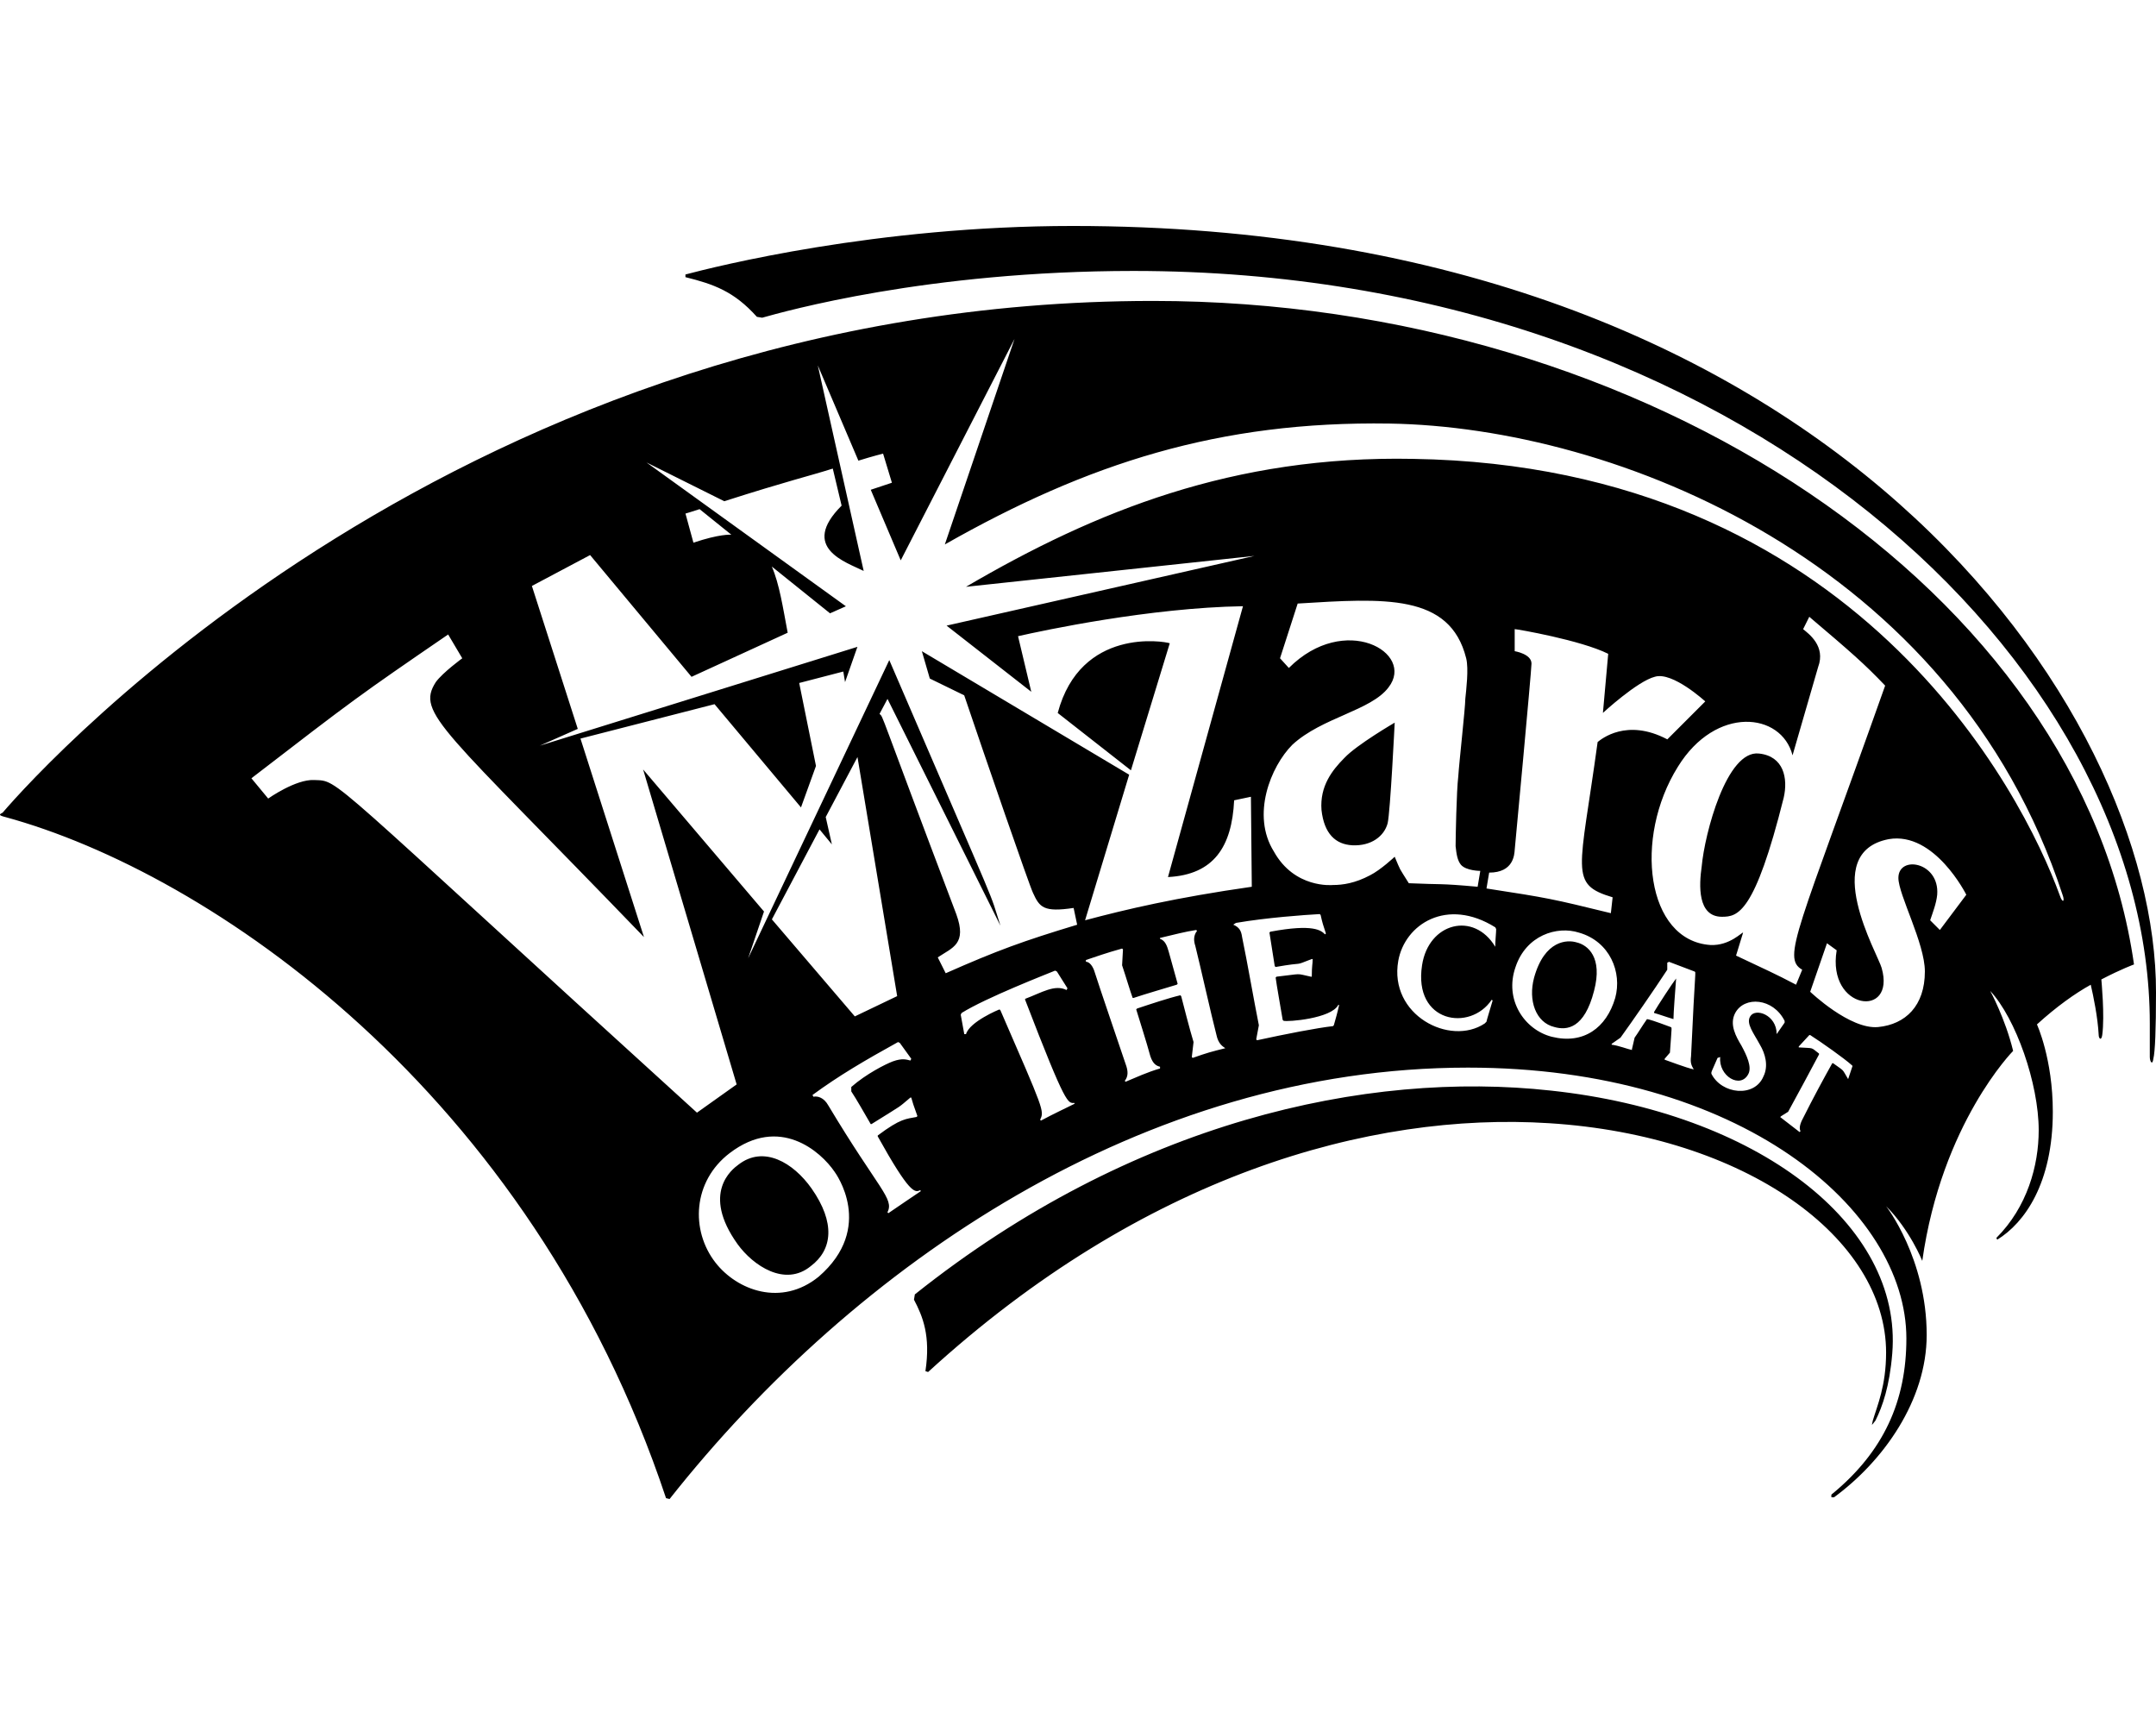
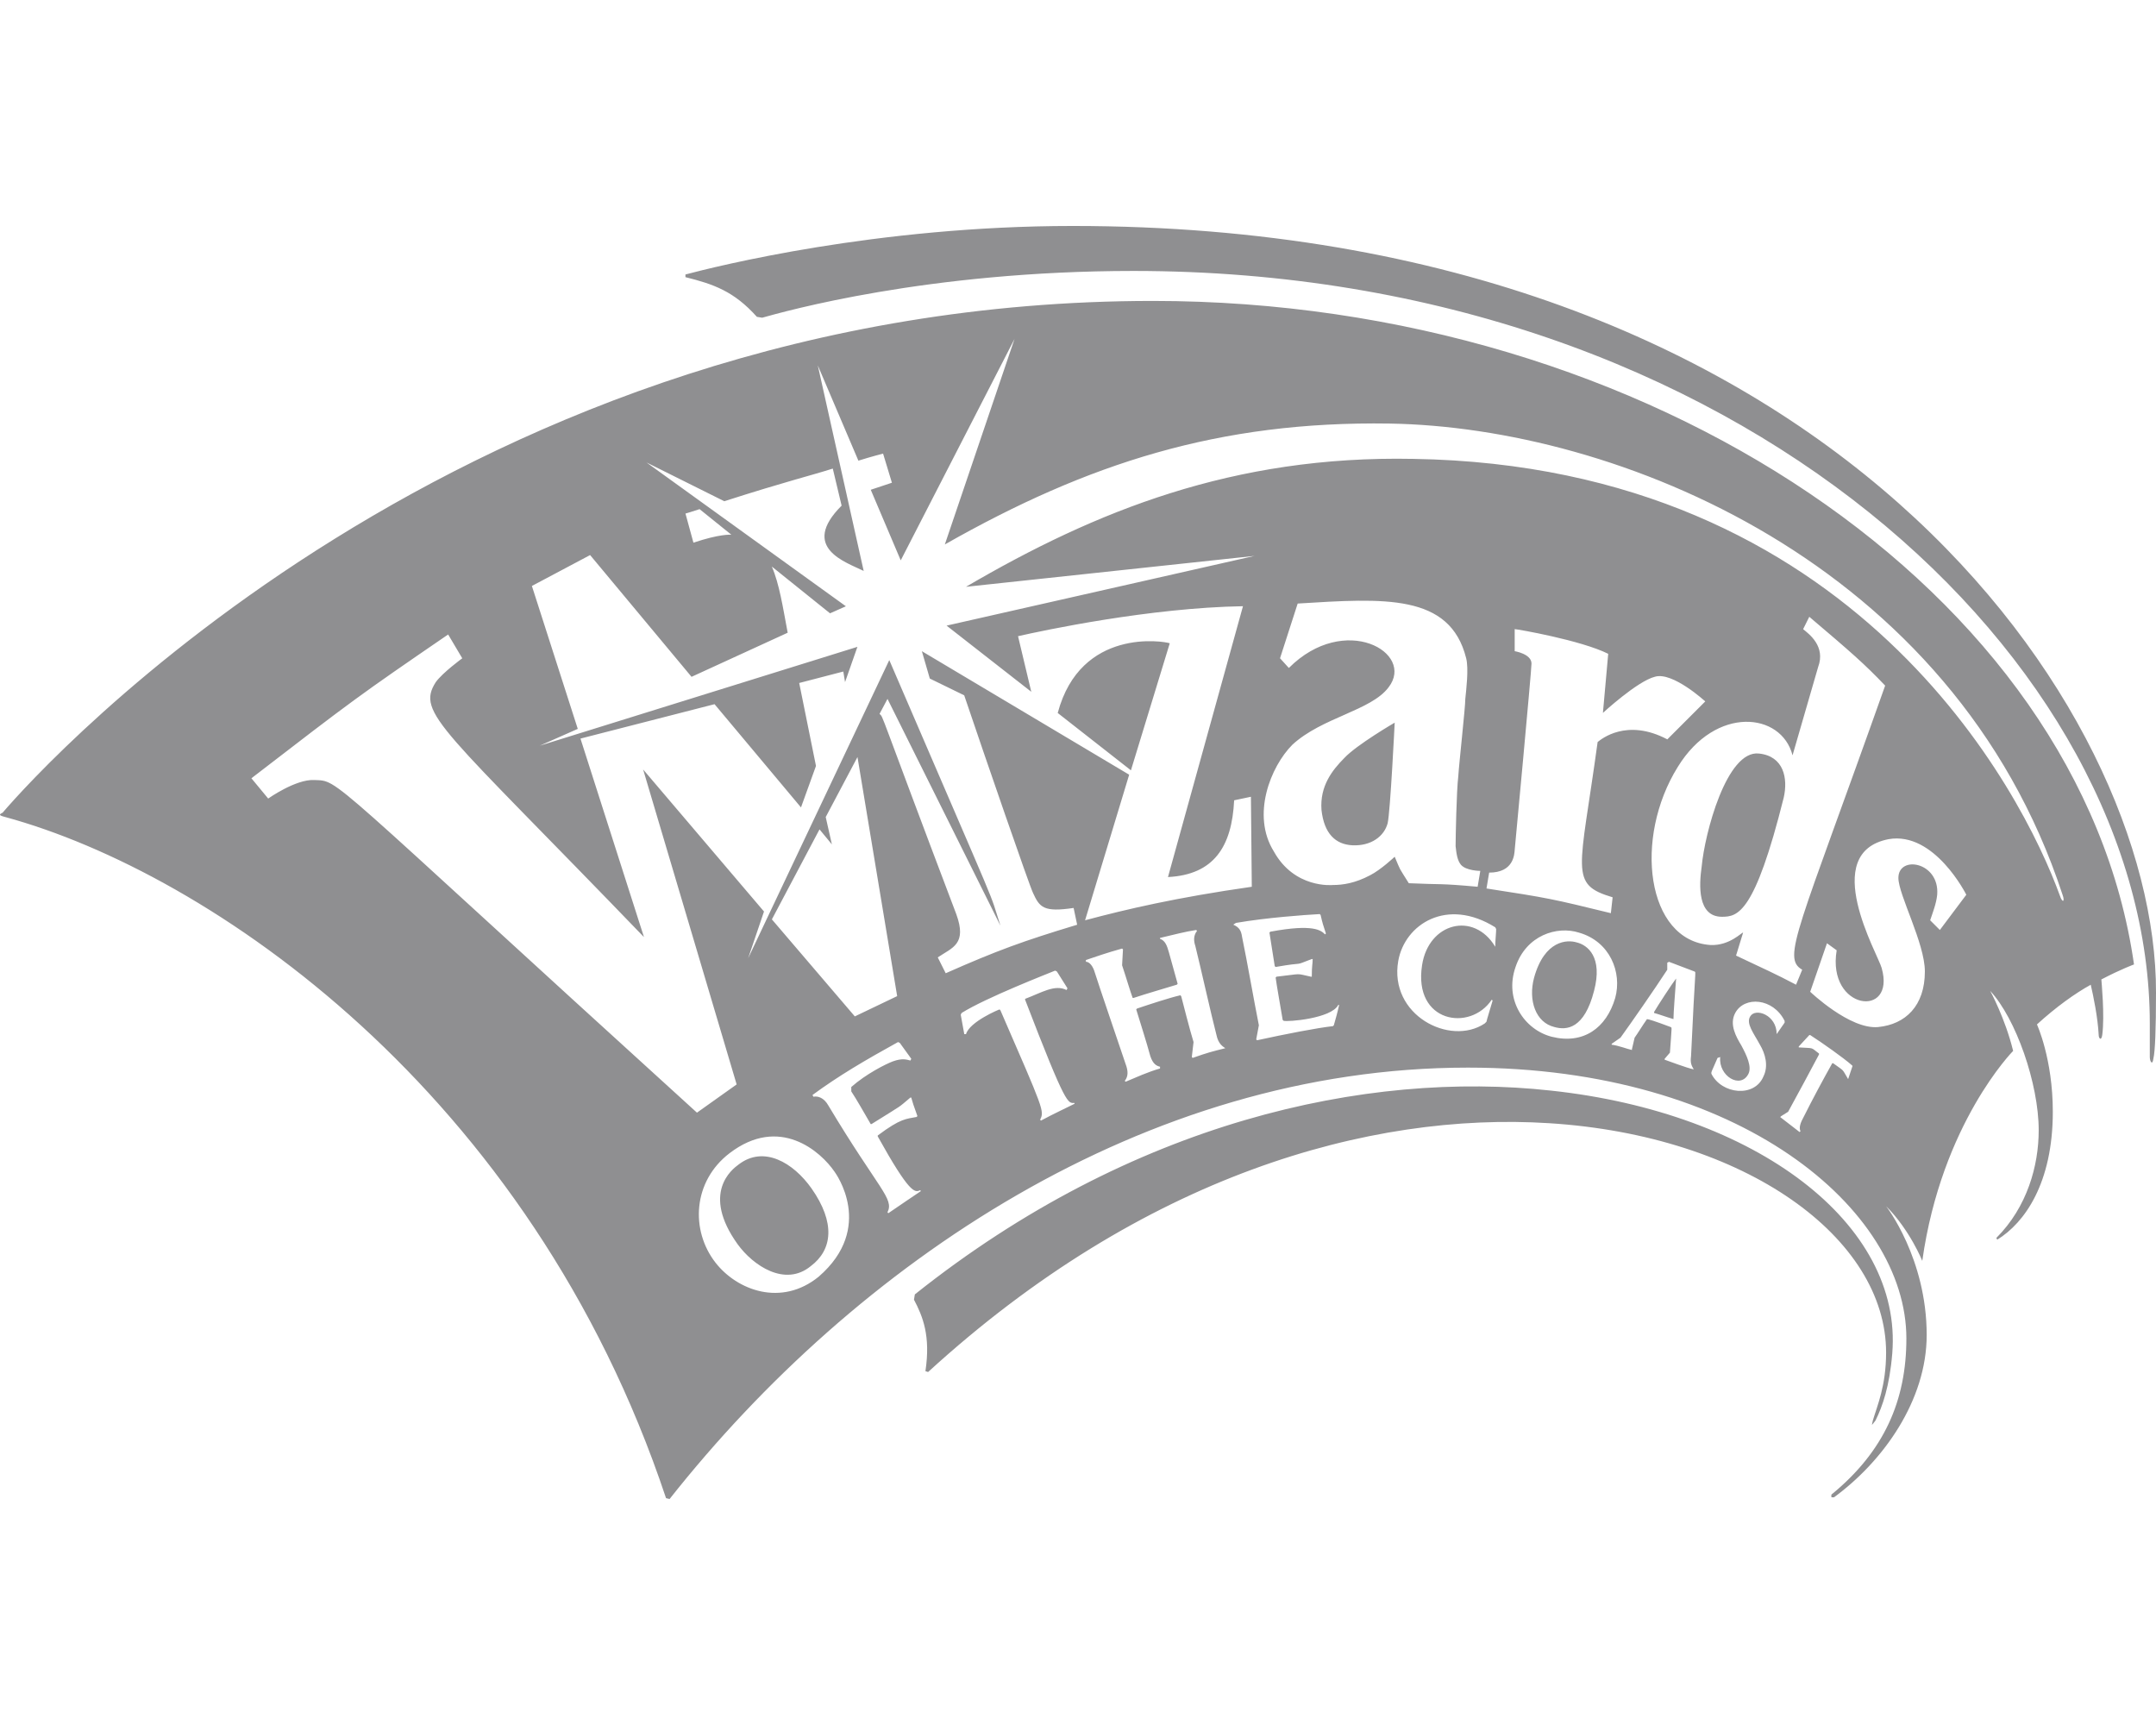
- <svg xmlns="http://www.w3.org/2000/svg" viewBox="0 0 640 512">
+ <svg xmlns="http://www.w3.org/2000/svg" height="1em" viewBox="0 0 640 512">
+   <style>svg{fill:#8f8f91}</style>
  <path d="M219.19 345.69c-1.9 1.38-11.07 8.44-.26 23.57 4.64 6.42 14.11 12.79 21.73 6.55 6.5-4.88 7.35-12.92.26-23.04-5.47-7.76-14.28-12.88-21.73-7.08zm336.75 75.94c-.34 1.7-.55 1.67.79 0 2.09-4.19 4.19-10.21 4.98-19.9 3.14-38.49-40.33-71.49-101.34-78.03-54.73-6.02-124.38 9.17-188.8 60.49l-.26 1.57c2.62 4.98 4.98 10.74 3.4 21.21l.79.26c63.89-58.4 131.19-77.25 184.35-73.85 58.4 3.67 100.03 34.04 100.03 68.08-.01 9.96-2.63 15.72-3.94 20.17zM392.28 240.42c.79 7.07 4.19 10.21 9.17 10.47 5.5.26 9.43-2.62 10.47-6.55.79-3.4 2.09-29.85 2.09-29.85s-11.26 6.55-14.93 10.47c-3.66 3.68-7.33 8.39-6.8 15.46zm-50.02-151.1C137.75 89.32 13.1 226.8.79 241.2c-1.05.52-1.31.79.79 1.31 60.49 16.5 155.81 81.18 196.13 202.16l1.05.26c55.25-69.92 140.88-128.05 236.99-128.05 80.92 0 130.15 42.16 130.15 80.39 0 18.33-6.55 33.52-22.26 46.35 0 .96-.2.79.79.79 14.66-10.74 27.5-28.8 27.5-48.18 0-22.78-12.05-38.23-12.05-38.23 7.07 7.07 10.74 16.24 10.74 16.24 5.76-40.85 26.97-62.32 26.97-62.32-2.36-9.69-6.81-17.81-6.81-17.81 7.59 8.12 14.4 27.5 14.4 41.37 0 10.47-3.4 22.78-12.57 31.95l.26.52c8.12-4.98 16.5-16.76 16.5-37.97 0-15.71-4.71-25.92-4.71-25.92 5.76-5.24 11.26-9.17 15.97-11.78.79 3.4 2.09 9.69 2.36 14.93 0 1.05.79 1.83 1.05 0 .79-5.76-.26-16.24-.26-16.5 6.02-3.14 9.69-4.45 9.69-4.45C617.74 176 489.43 89.32 342.26 89.32zm-99.24 289.62c-11.06 8.99-24.2 4.08-30.64-4.19-7.45-9.58-6.76-24.09 4.19-32.47 14.85-11.35 27.08-.49 31.16 5.5.28.39 12.13 16.57-4.71 31.16zm2.09-136.43l9.43-17.81 11.78 70.96-12.57 6.02-24.62-28.8 14.14-26.71 3.67 4.45-1.83-8.11zm18.59 117.58l-.26-.26c2.05-4.1-2.5-6.61-17.54-31.69-1.31-2.36-3.14-2.88-4.45-2.62l-.26-.52c7.86-5.76 15.45-10.21 25.4-15.71l.52.26c1.31 1.83 2.09 2.88 3.4 4.71l-.26.52c-1.05-.26-2.36-.79-5.24.26-2.09.79-7.86 3.67-12.31 7.59v1.31c1.57 2.36 3.93 6.55 5.76 9.69h.26c10.05-6.28 7.56-4.55 11.52-7.86h.26c.52 1.83.52 1.83 1.83 5.5l-.26.26c-3.06.61-4.65.34-11.52 5.5v.26c9.46 17.02 11.01 16.75 12.57 15.97l.26.26c-2.34 1.59-6.27 4.21-9.68 6.57zm55.26-32.47c-3.14 1.57-6.02 2.88-9.95 4.98l-.26-.26c1.29-2.59 1.16-2.71-11.78-32.47l-.26-.26c-.15 0-8.9 3.65-9.95 7.33h-.52l-1.05-5.76.26-.52c7.29-4.56 25.53-11.64 27.76-12.57l.52.26 3.14 4.98-.26.52c-3.53-1.76-7.35.76-12.31 2.62v.26c12.31 32.01 12.67 30.64 14.66 30.64v.25zm44.77-16.5c-4.19 1.05-5.24 1.31-9.69 2.88l-.26-.26.52-4.45c-1.05-3.4-3.14-11.52-3.67-13.62l-.26-.26c-3.4.79-8.9 2.62-12.83 3.93l-.26.26c.79 2.62 3.14 9.95 4.19 13.88.79 2.36 1.83 2.88 2.88 3.14v.52c-3.67 1.05-7.07 2.62-10.21 3.93l-.26-.26c1.05-1.31 1.05-2.88.26-4.98-1.05-3.14-8.12-23.83-9.17-27.23-.52-1.83-1.57-3.14-2.62-3.14v-.52c3.14-1.05 6.02-2.09 10.74-3.4l.26.26-.26 4.71c1.31 3.93 2.36 7.59 3.14 9.69h.26c3.93-1.31 9.43-2.88 12.83-3.93l.26-.26-2.62-9.43c-.52-1.83-1.05-3.4-2.62-3.93v-.26c4.45-1.05 7.33-1.83 10.74-2.36l.26.26c-1.05 1.31-1.05 2.88-.52 4.45 1.57 6.28 4.71 20.43 6.28 26.45.54 2.62 1.85 3.41 2.63 3.93zm32.21-6.81l-.26.26c-4.71.52-14.14 2.36-22.52 4.19l-.26-.26.79-4.19c-1.57-7.86-3.4-18.59-4.98-26.19-.26-1.83-.79-2.88-2.62-3.67l.79-.52c9.17-1.57 20.16-2.36 24.88-2.62l.26.26c.52 2.36.79 3.14 1.57 5.5l-.26.26c-1.14-1.14-3.34-3.2-16.24-.79l-.26.26c.26 1.57 1.05 6.55 1.57 9.95l.26.26c9.52-1.68 4.76-.06 10.74-2.36h.26c0 1.57-.26 1.83-.26 5.24h-.26c-4.81-1.03-2.15-.9-10.21 0l-.26.26c.26 2.09 1.57 9.43 2.09 12.57l.26.26c1.15.38 14.21-.65 16.24-4.71h.26c-.53 2.38-1.05 4.21-1.58 6.04zm10.74-44.51c-4.45 2.36-8.12 2.88-11 2.88-.25.02-11.41 1.09-17.54-9.95-6.74-10.79-.98-25.2 5.5-31.69 8.8-8.12 23.35-10.1 28.54-17.02 8.03-10.33-13.04-22.31-29.59-5.76l-2.62-2.88 5.24-16.24c25.59-1.57 45.2-3.04 50.02 16.24.79 3.14 0 9.43-.26 12.05 0 2.62-1.83 18.85-2.09 23.04-.52 4.19-.79 18.33-.79 20.69.26 2.36.52 4.19 1.57 5.5 1.57 1.83 5.76 1.83 5.76 1.83l-.79 4.71c-11.82-1.07-10.28-.59-20.43-1.05-3.22-5.15-2.23-3.28-4.19-7.86 0 .01-4.19 3.94-7.33 5.51zm37.18 21.21c-6.35-10.58-19.82-7.16-21.73 5.5-2.63 17.08 14.3 19.79 20.69 10.21l.26.26c-.52 1.83-1.83 6.02-1.83 6.28l-.52.52c-10.3 6.87-28.5-2.5-25.66-18.59 1.94-10.87 14.44-18.93 28.8-9.95l.26.52c0 1.06-.27 3.41-.27 5.25zm5.77-87.73v-6.55c.69 0 19.65 3.28 27.76 7.33l-1.57 17.54s10.21-9.43 15.45-10.74c5.24-1.57 14.93 7.33 14.93 7.33l-11.26 11.26c-12.07-6.35-19.59-.08-20.69.79-5.29 38.72-8.6 42.17 4.45 46.09l-.52 4.71c-17.55-4.29-18.53-4.5-36.92-7.33l.79-4.71c7.25 0 7.48-5.32 7.59-6.81 0 0 4.98-53.16 4.98-55.25-.02-2.87-4.99-3.66-4.99-3.66zm10.99 114.44c-8.12-2.09-14.14-11-10.74-20.69 3.14-9.43 12.31-12.31 18.85-10.21 9.17 2.62 12.83 11.78 10.74 19.38-2.61 8.9-9.42 13.87-18.85 11.52zm42.16 9.69c-2.36-.52-7.07-2.36-8.64-2.88v-.26l1.57-1.83c.59-8.24.59-7.27.26-7.59-4.82-1.81-6.66-2.36-7.07-2.36-1.31 1.83-2.88 4.45-3.67 5.5l-.79 3.4v.26c-1.31-.26-3.93-1.31-6.02-1.57v-.26l2.62-1.83c3.4-4.71 9.95-14.14 13.88-20.16v-2.09l.52-.26c2.09.79 5.5 2.09 7.59 2.88.48.48.18-1.87-1.05 25.14-.24 1.81.02 2.6.8 3.91zm-4.71-89.82c11.25-18.27 30.76-16.19 34.04-3.4L539.7 198c2.34-6.25-2.82-9.9-4.45-11.26l1.83-3.67c12.22 10.37 16.38 13.97 22.52 20.43-25.91 73.07-30.76 80.81-24.62 84.32l-1.83 4.45c-6.37-3.35-8.9-4.42-17.81-8.64l2.09-6.81c-.26-.26-3.93 3.93-9.69 3.67-19.06-1.3-22.89-31.75-9.67-52.9zm29.33 79.34c0-5.71-6.34-7.89-7.86-5.24-1.31 2.09 1.05 4.98 2.88 8.38 1.57 2.62 2.62 6.28 1.05 9.43-2.64 6.34-12.4 5.31-15.45-.79 0-.7-.27.09 1.83-4.71l.79-.26c-.57 5.66 6.06 9.61 8.38 4.98 1.05-2.09-.52-5.5-2.09-8.38-1.57-2.62-3.67-6.28-1.83-9.69 2.72-5.06 11.25-4.47 14.66 2.36v.52l-2.36 3.4zm21.21 13.36c-1.96-3.27-.91-2.14-4.45-4.71h-.26c-2.36 4.19-5.76 10.47-8.64 16.24-1.31 2.36-1.05 3.4-.79 3.93l-.26.26-5.76-4.45.26-.26 2.09-1.31c3.14-5.76 6.55-12.05 9.17-17.02v-.26c-2.64-1.98-1.22-1.51-6.02-1.83v-.26l3.14-3.4h.26c3.67 2.36 9.95 6.81 12.31 8.9l.26.26-1.31 3.91zm27.23-44.26l-2.88-2.88c.79-2.36 1.83-4.98 2.09-7.59.75-9.74-11.52-11.84-11.52-4.98 0 4.98 7.86 19.38 7.86 27.76 0 10.21-5.76 15.71-13.88 16.5-8.38.79-20.16-10.47-20.16-10.47l4.98-14.4 2.88 2.09c-2.97 17.8 17.68 20.37 13.35 5.24-1.06-4.02-18.75-34.2 2.09-38.23 13.62-2.36 23.04 16.5 23.04 16.5l-7.85 10.46zm35.62-10.21c-11-30.38-60.49-127.53-191.95-129.62-53.42-1.05-94.27 15.45-132.76 37.97l85.63-9.17-91.39 20.69 25.14 19.64-3.93-16.5c7.5-1.71 39.15-8.45 66.77-8.9l-22.26 80.39c13.61-.7 18.97-8.98 19.64-22.78l4.98-1.05.26 26.71c-22.46 3.21-37.3 6.69-49.49 9.95l13.09-43.21-61.54-36.66 2.36 8.12 10.21 4.98c6.28 18.59 19.38 56.56 20.43 58.66 1.95 4.28 3.16 5.78 12.05 4.45l1.05 4.98c-16.08 4.86-23.66 7.61-39.02 14.4l-2.36-4.71c4.4-2.94 8.73-3.94 5.5-12.83-23.7-62.5-21.48-58.14-22.78-59.44l2.36-4.45 33.52 67.3c-3.84-11.87 1.68 1.69-32.99-78.82l-41.9 88.51 4.71-13.88-35.88-42.16 27.76 93.48-11.78 8.38C95 228.58 101.05 231.87 93.23 231.52c-5.5-.26-13.62 5.5-13.62 5.5L74.63 231c30.56-23.53 31.62-24.33 58.4-42.68l4.19 7.07s-5.76 4.19-7.86 7.07c-5.9 9.28 1.67 13.28 61.8 75.68l-18.85-58.92 39.8-10.21 25.66 30.64 4.45-12.31-4.98-24.62 13.09-3.4.52 3.14 3.67-10.47-94.27 29.33 11.26-4.98-13.62-42.42 17.28-9.17 30.11 36.14 28.54-13.09c-1.41-7.47-2.47-14.5-4.71-19.64l17.28 13.88 4.71-2.09-59.18-42.68 23.08 11.5c18.98-6.07 25.23-7.47 32.21-9.69l2.62 11c-12.55 12.55 1.43 16.82 6.55 19.38l-13.62-61.01 12.05 28.28c4.19-1.31 7.33-2.09 7.33-2.09l2.62 8.64s-3.14 1.05-6.28 2.09l8.9 20.95 33.78-65.73-20.69 61.01c42.42-24.09 81.44-36.66 131.98-35.88 67.04 1.05 167.33 40.85 199.8 139.83.78 2.1-.01 2.63-.79.27zM203.48 152.43s1.83-.52 4.19-1.31l9.43 7.59c-.4 0-3.44-.25-11.26 2.36l-2.36-8.64zm143.76 38.5c-1.57-.6-26.46-4.81-33.26 20.69l21.73 17.02 11.53-37.71zM318.43 67.07c-58.4 0-106.05 12.05-114.96 14.4v.79c8.38 2.09 14.4 4.19 21.21 11.78l1.57.26c6.55-1.83 48.97-13.88 110.24-13.88 180.16 0 301.67 116.79 301.67 223.37v9.95c0 1.31.79 2.62 1.05.52.52-2.09.79-8.64.79-19.64.26-83.79-96.63-227.55-321.57-227.55zm211.06 169.68c1.31-5.76 0-12.31-7.33-13.09-9.62-1.13-16.14 23.79-17.02 33.52-.79 5.5-1.31 14.93 6.02 14.93 4.68-.01 9.72-.91 18.33-35.36zm-61.53 42.95c-2.62-.79-9.43-.79-12.57 10.47-1.83 6.81.52 13.35 6.02 14.66 3.67 1.05 8.9.52 11.78-10.74 2.62-9.94-1.83-13.61-5.23-14.39zM491 300.65c1.83.52 3.14 1.05 5.76 1.83 0-1.83.52-8.38.79-12.05-1.05 1.31-5.5 8.12-6.55 9.95v.27z" />
</svg>
